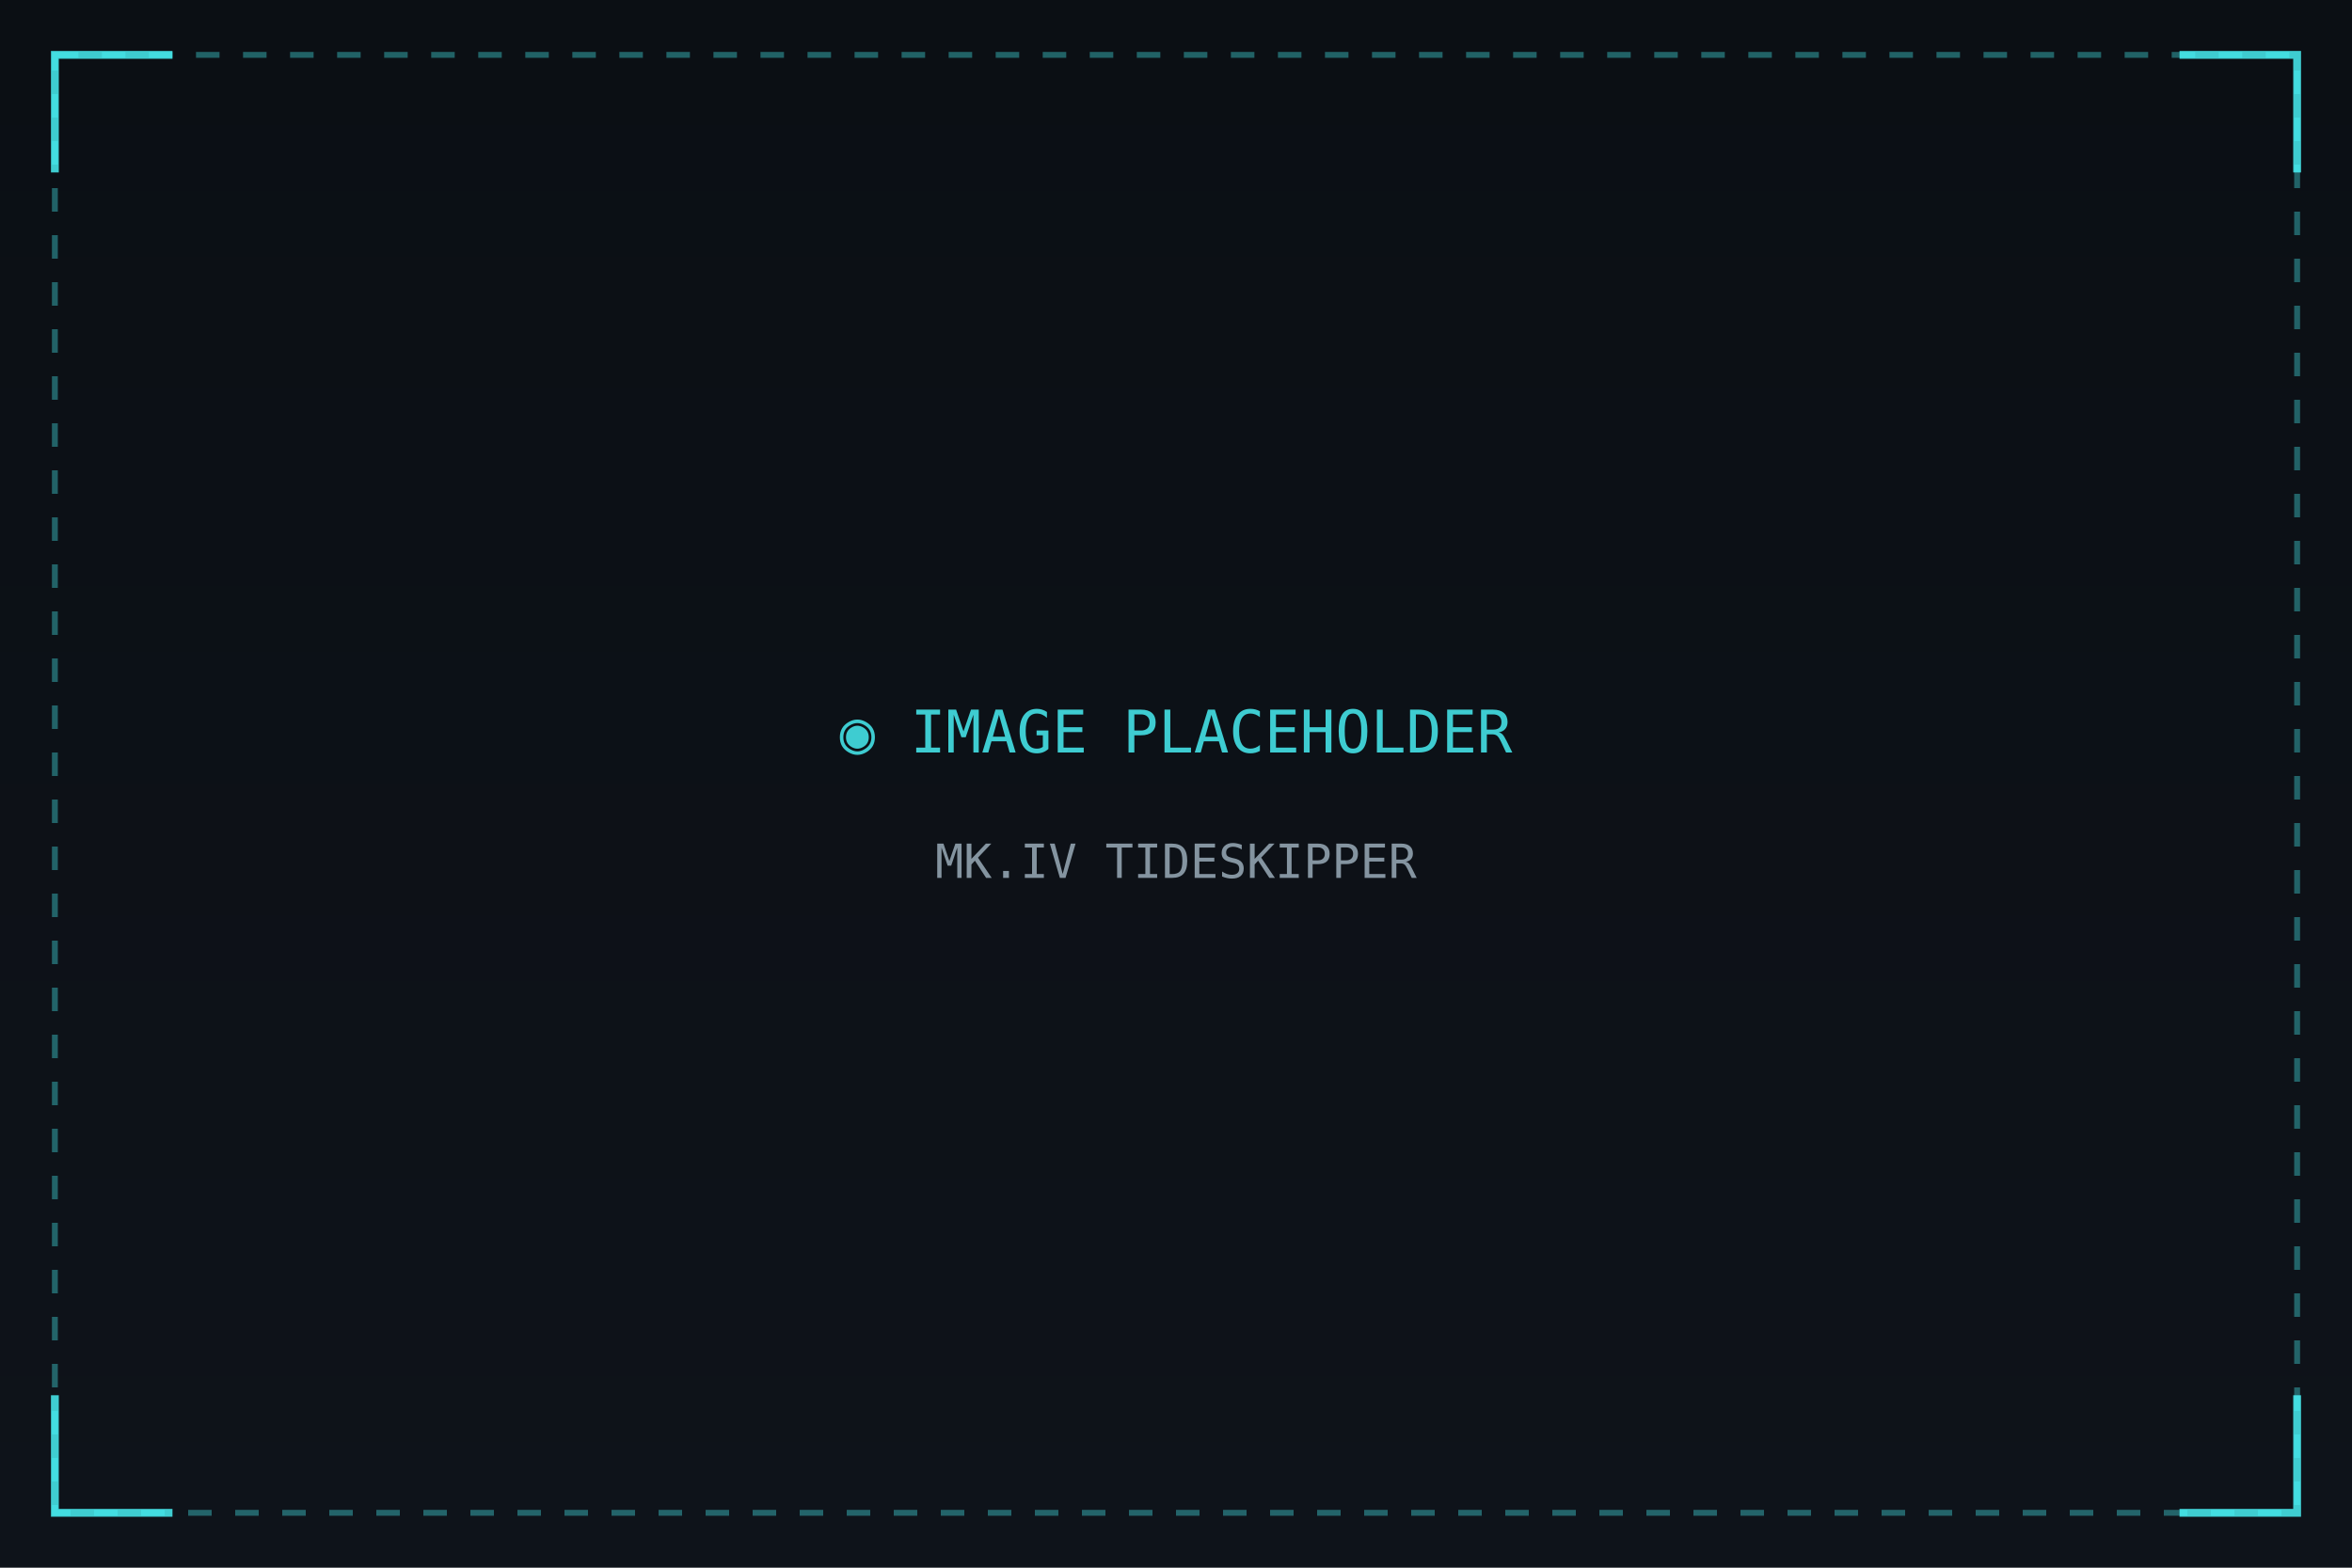
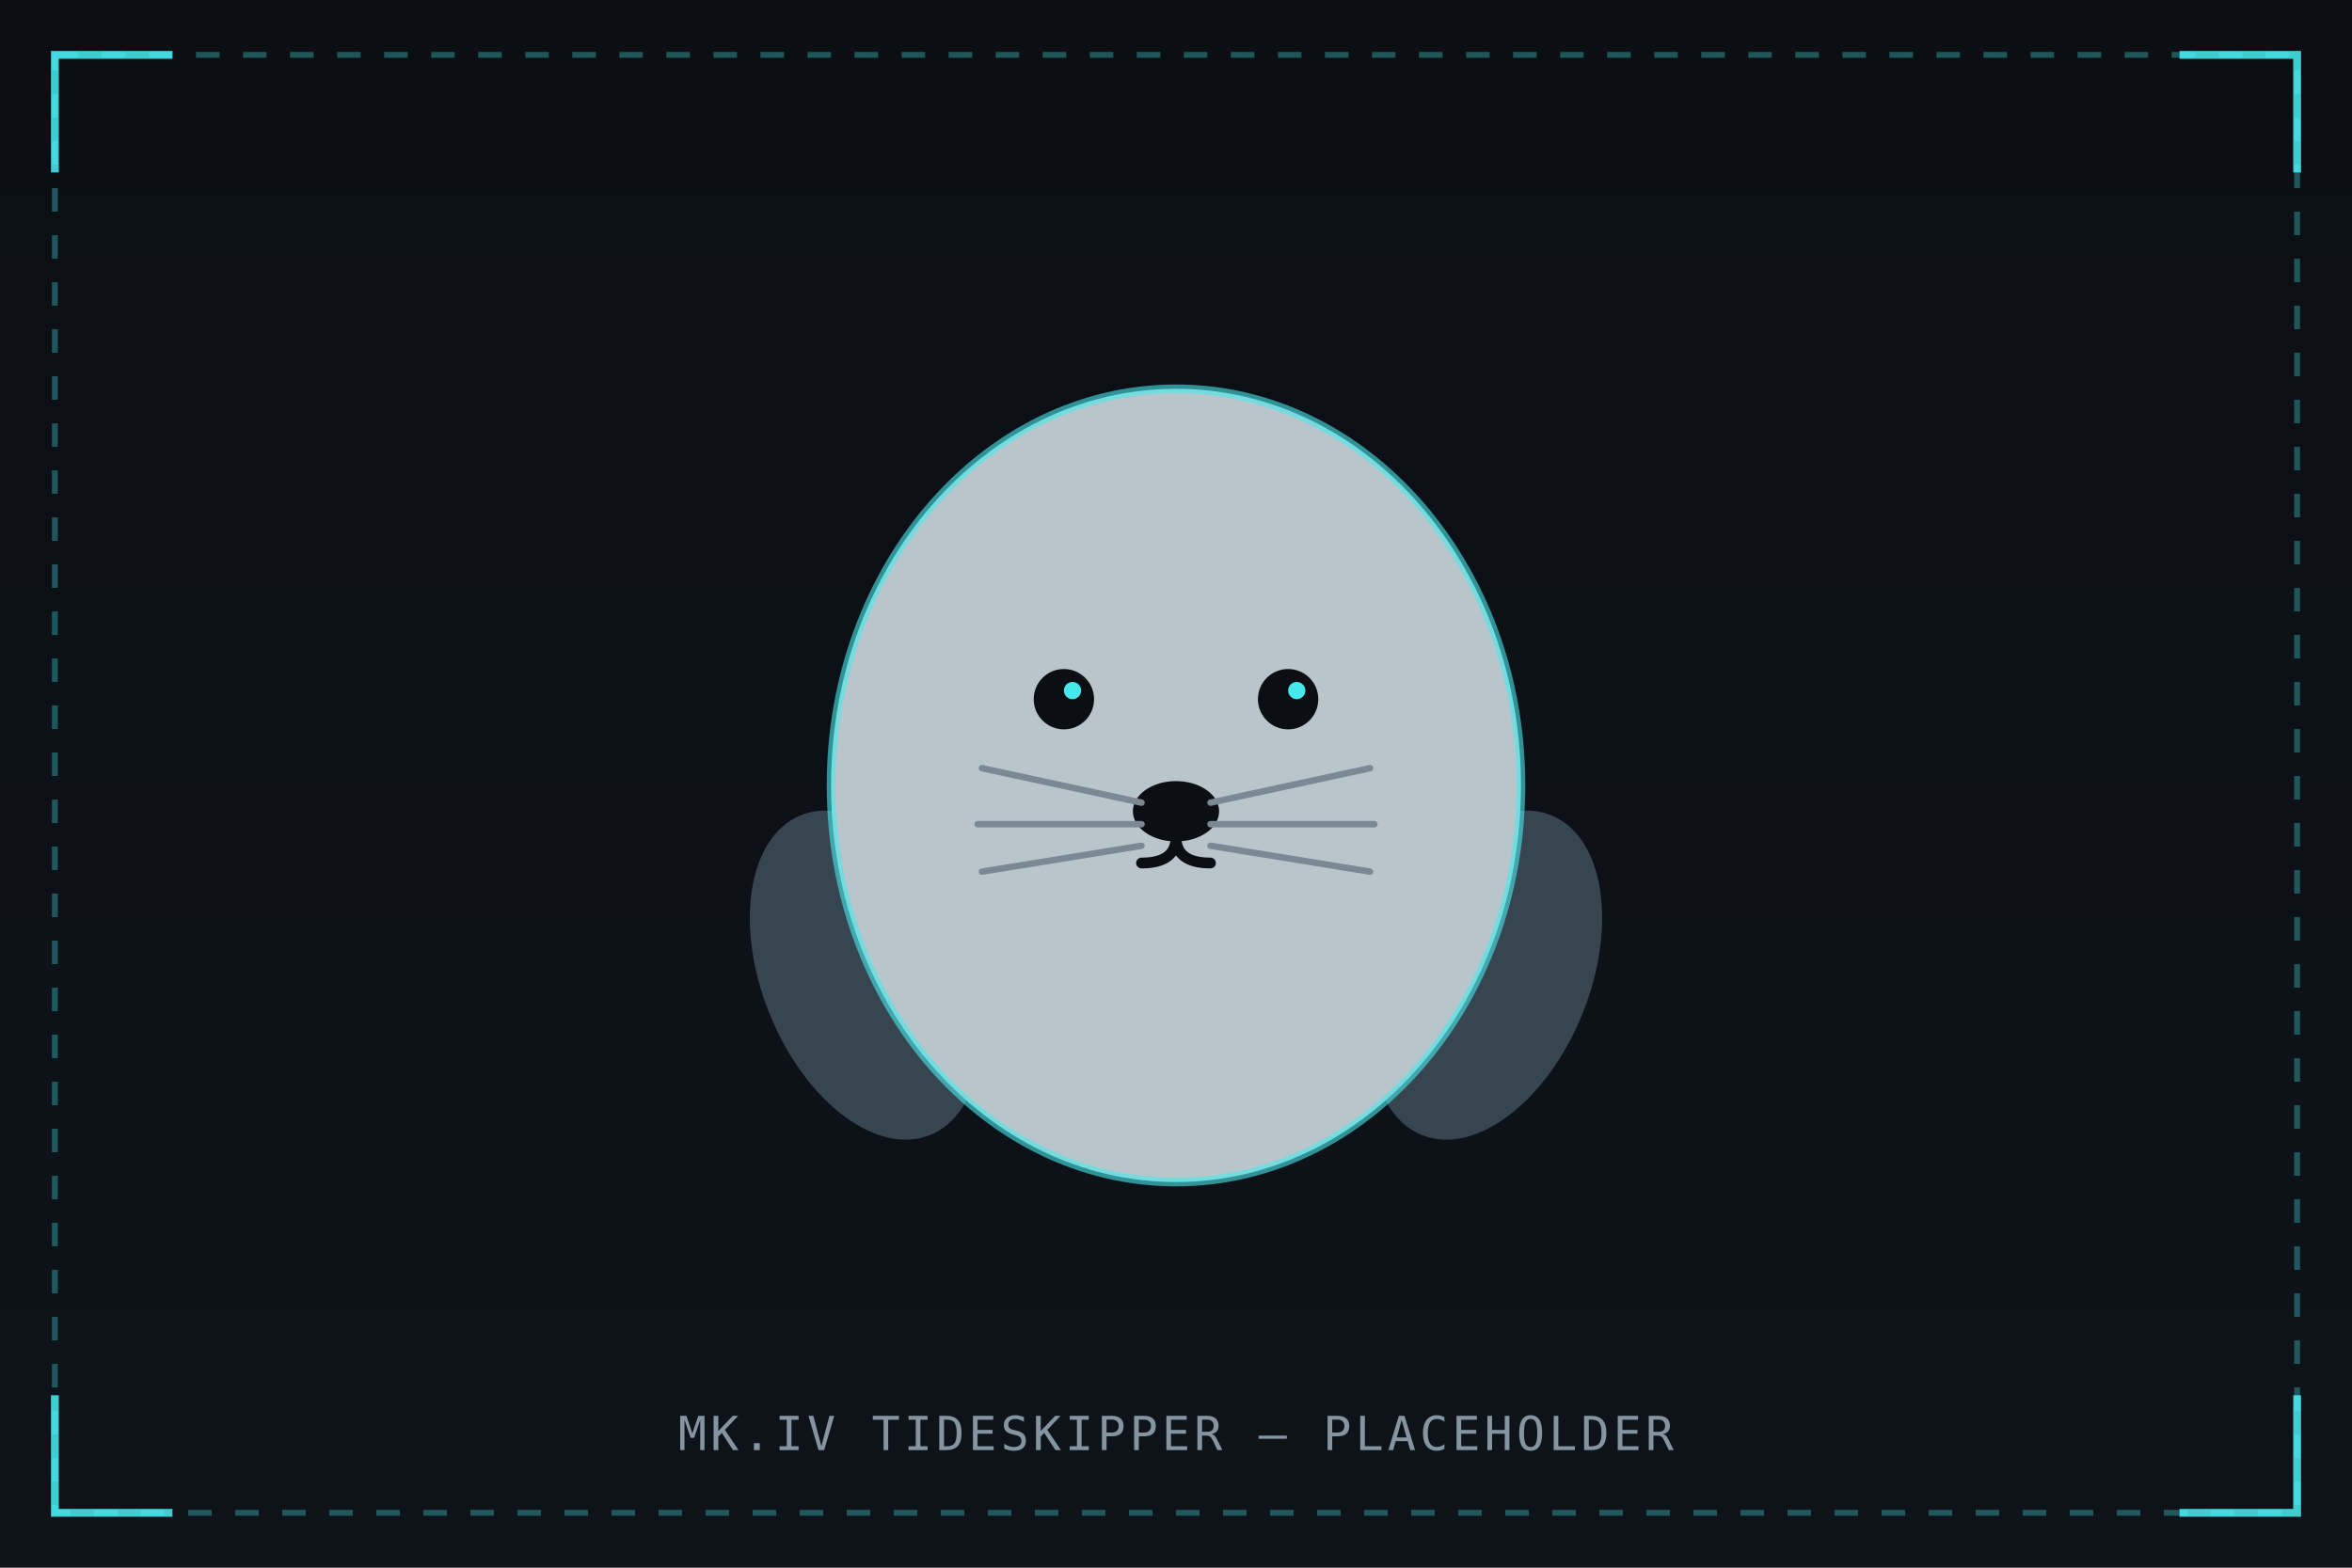
<svg xmlns="http://www.w3.org/2000/svg" width="600" height="400" viewBox="0 0 600 400">
  <defs>
    <linearGradient id="bg" x1="0" y1="0" x2="0" y2="1">
      <stop offset="0%" stop-color="#0b0f14" />
      <stop offset="100%" stop-color="#0e131a" />
    </linearGradient>
  </defs>
  <rect width="600" height="400" fill="url(#bg)" />
-   <rect x="14" y="14" width="572" height="372" fill="none" stroke="#4bfbff" stroke-opacity="0.35" stroke-width="1.5" stroke-dasharray="6 6" />
+   <rect x="14" y="14" width="572" height="372" fill="none" stroke="#4bfbff" stroke-opacity="0.3" stroke-width="1.5" stroke-dasharray="6 6" />
  <g stroke="#4bfbff" stroke-width="2" fill="none" stroke-opacity="0.8">
    <path d="M14,44 L14,14 L44,14" />
    <path d="M556,14 L586,14 L586,44" />
    <path d="M14,356 L14,386 L44,386" />
    <path d="M556,386 L586,386 L586,356" />
  </g>
-   <text x="50%" y="48%" fill="#4bfbff" font-family="monospace" font-size="15" text-anchor="middle" opacity="0.8">◉ IMAGE PLACEHOLDER</text>
-   <text x="50%" y="56%" fill="#8494a0" font-family="monospace" font-size="12" text-anchor="middle">MK.IV TIDESKIPPER</text>
+   <g transform="translate(300,185) scale(1.1)" opacity="0.92">
+     <ellipse cx="-72" cy="58" rx="24" ry="40" fill="#3a4a54" transform="rotate(-22 -72 58)" />
+     <ellipse cx="72" cy="58" rx="24" ry="40" fill="#3a4a54" transform="rotate(22 72 58)" />
+     <ellipse cx="0" cy="14" rx="80" ry="92" fill="#c7d6da" stroke="#4bfbff" stroke-opacity="0.6" stroke-width="2" />
+     <circle cx="-26" cy="-6" r="7" fill="#0b0f14" />
+     <circle cx="26" cy="-6" r="7" fill="#0b0f14" />
+     <circle cx="-24" cy="-8" r="2" fill="#4bfbff" />
+     <circle cx="28" cy="-8" r="2" fill="#4bfbff" />
+     <ellipse cx="0" cy="20" rx="10" ry="7" fill="#0b0f14" />
+     <path d="M0,26 Q0,32 -8,32" fill="none" stroke="#0b0f14" stroke-width="2.5" stroke-linecap="round" />
+     <path d="M0,26 Q0,32 8,32" fill="none" stroke="#0b0f14" stroke-width="2.5" stroke-linecap="round" />
+     <g stroke="#8494a0" stroke-width="1.5" stroke-linecap="round">
+       <path d="M-8,18 L-45,10" />
+       <path d="M-8,23 L-46,23" />
+       <path d="M-8,28 L-45,34" />
+       <path d="M8,18 L45,10" />
+       <path d="M8,23 L46,23" />
+       <path d="M8,28 L45,34" />
+     </g>
+   </g>
+   <text x="50%" y="370" fill="#8494a0" font-family="monospace" font-size="12" text-anchor="middle" letter-spacing="1">MK.IV TIDESKIPPER — PLACEHOLDER</text>
</svg>
